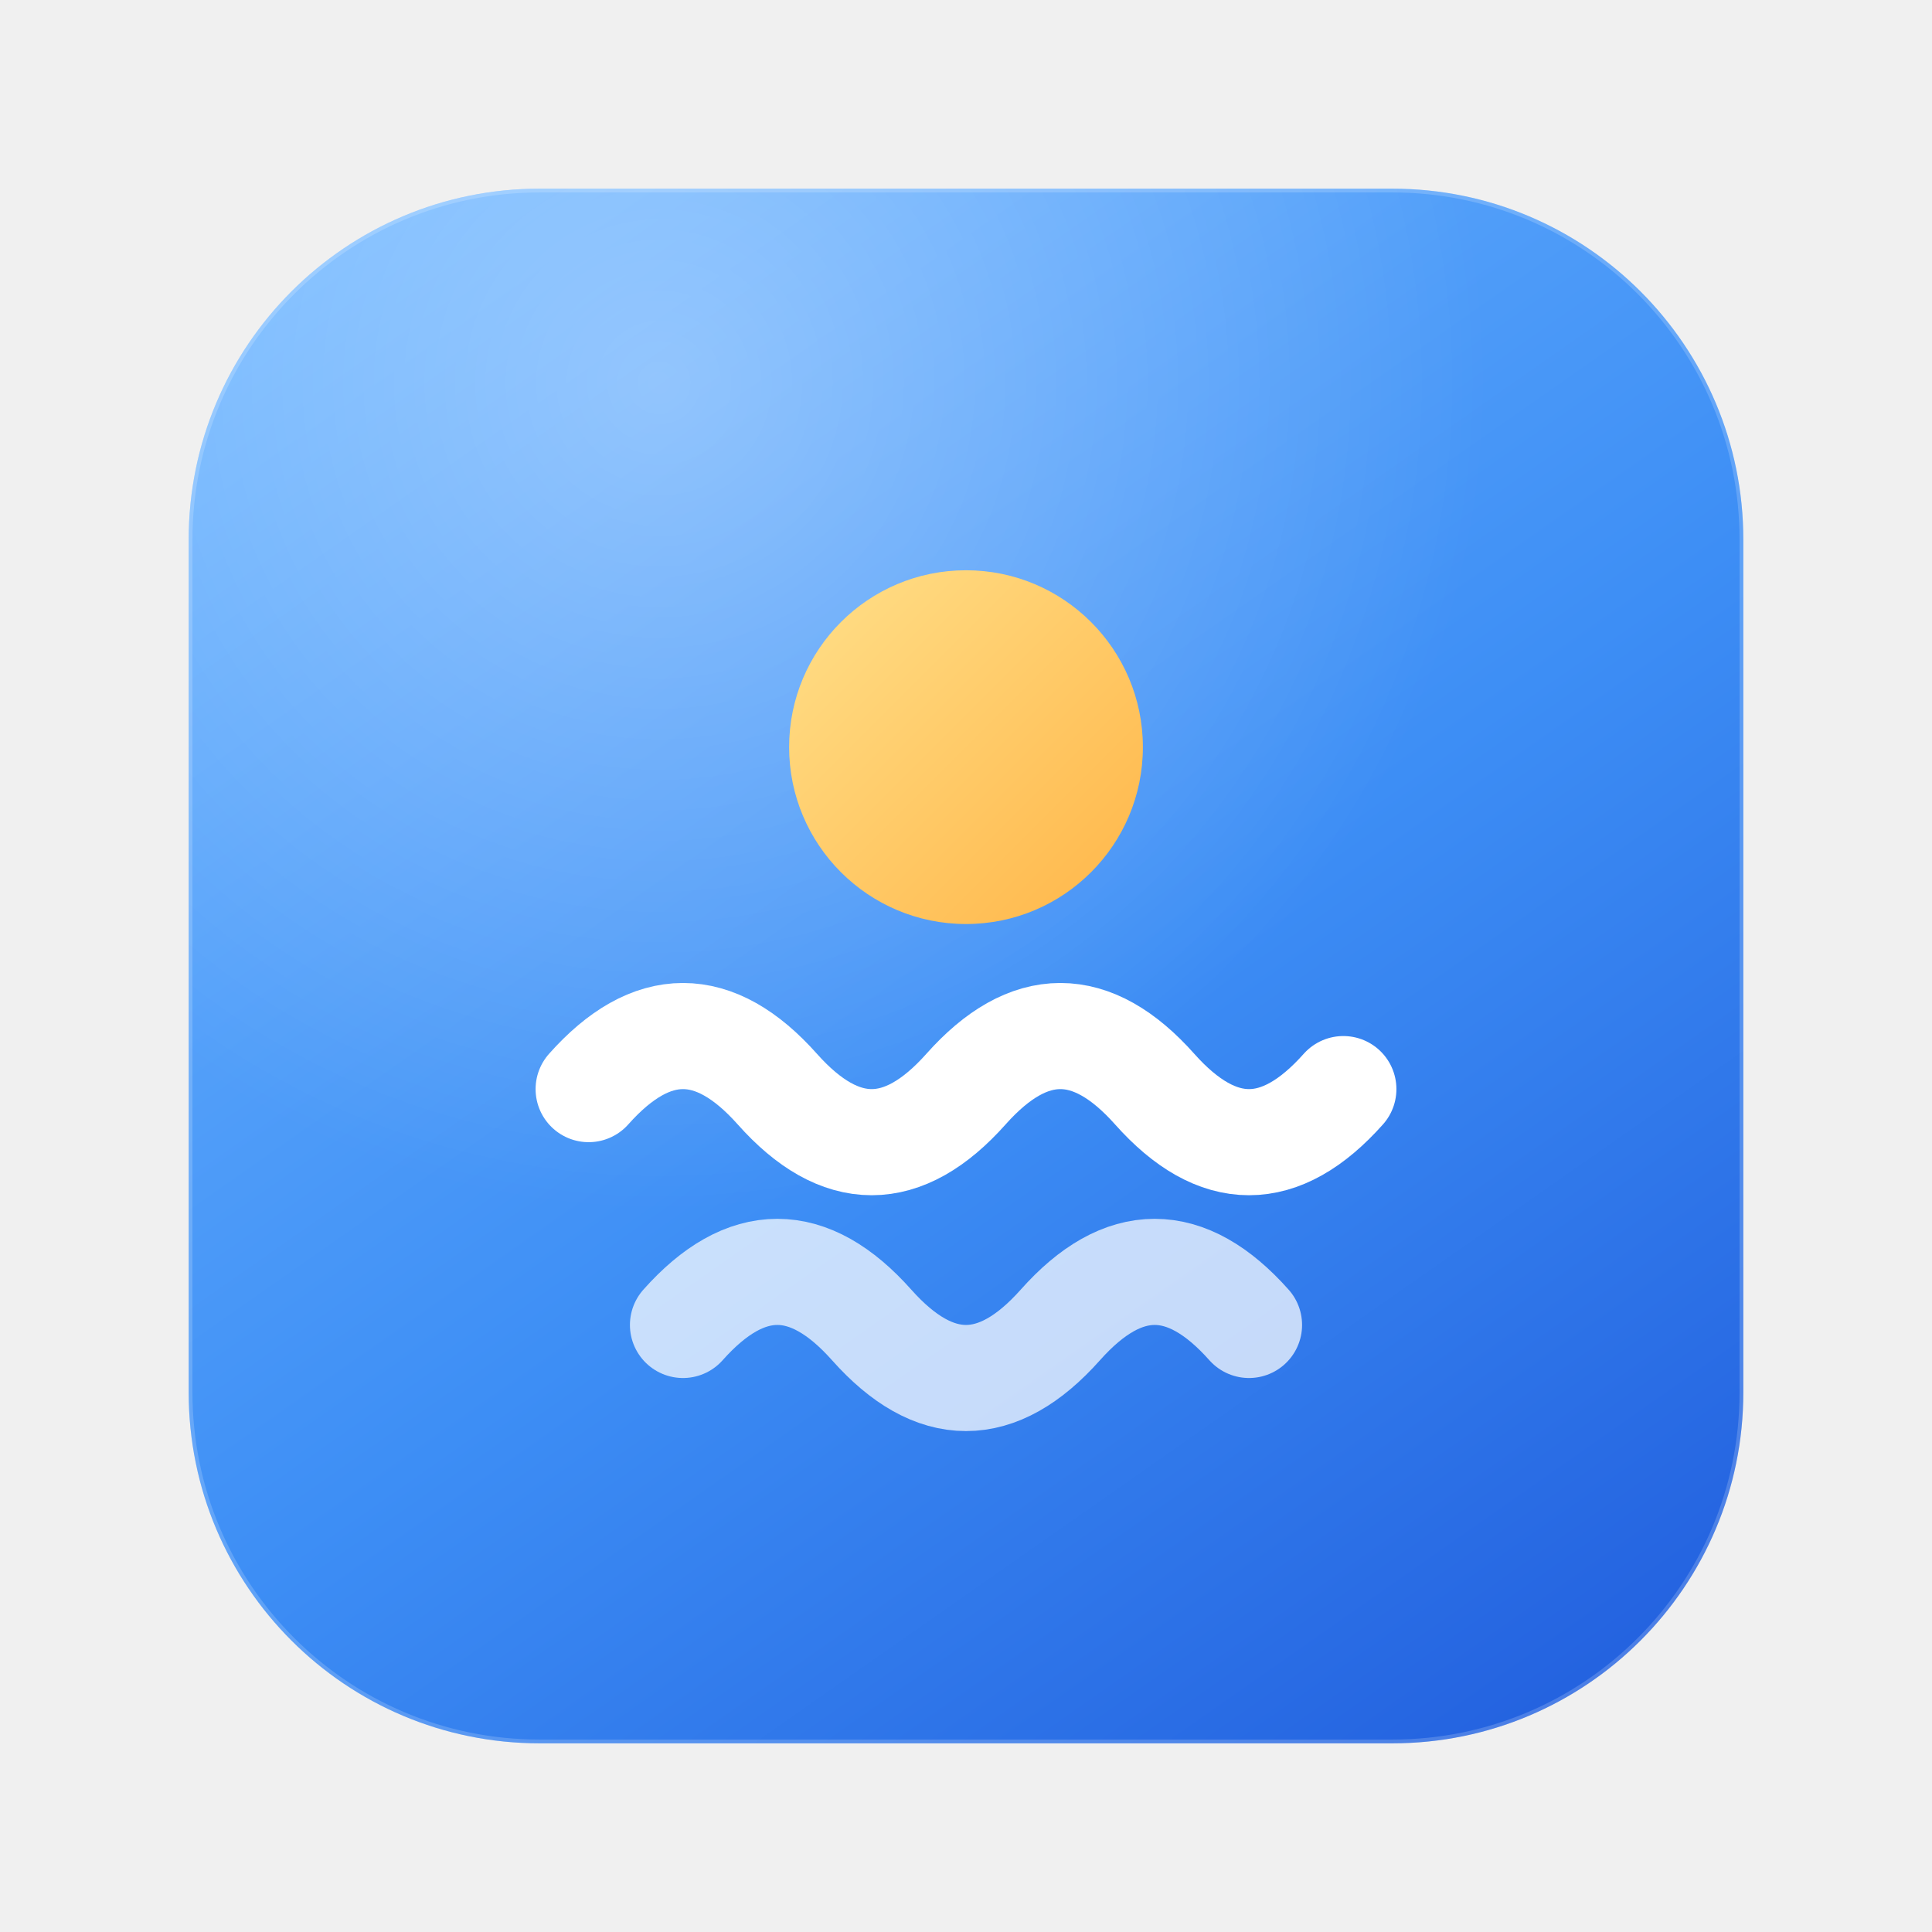
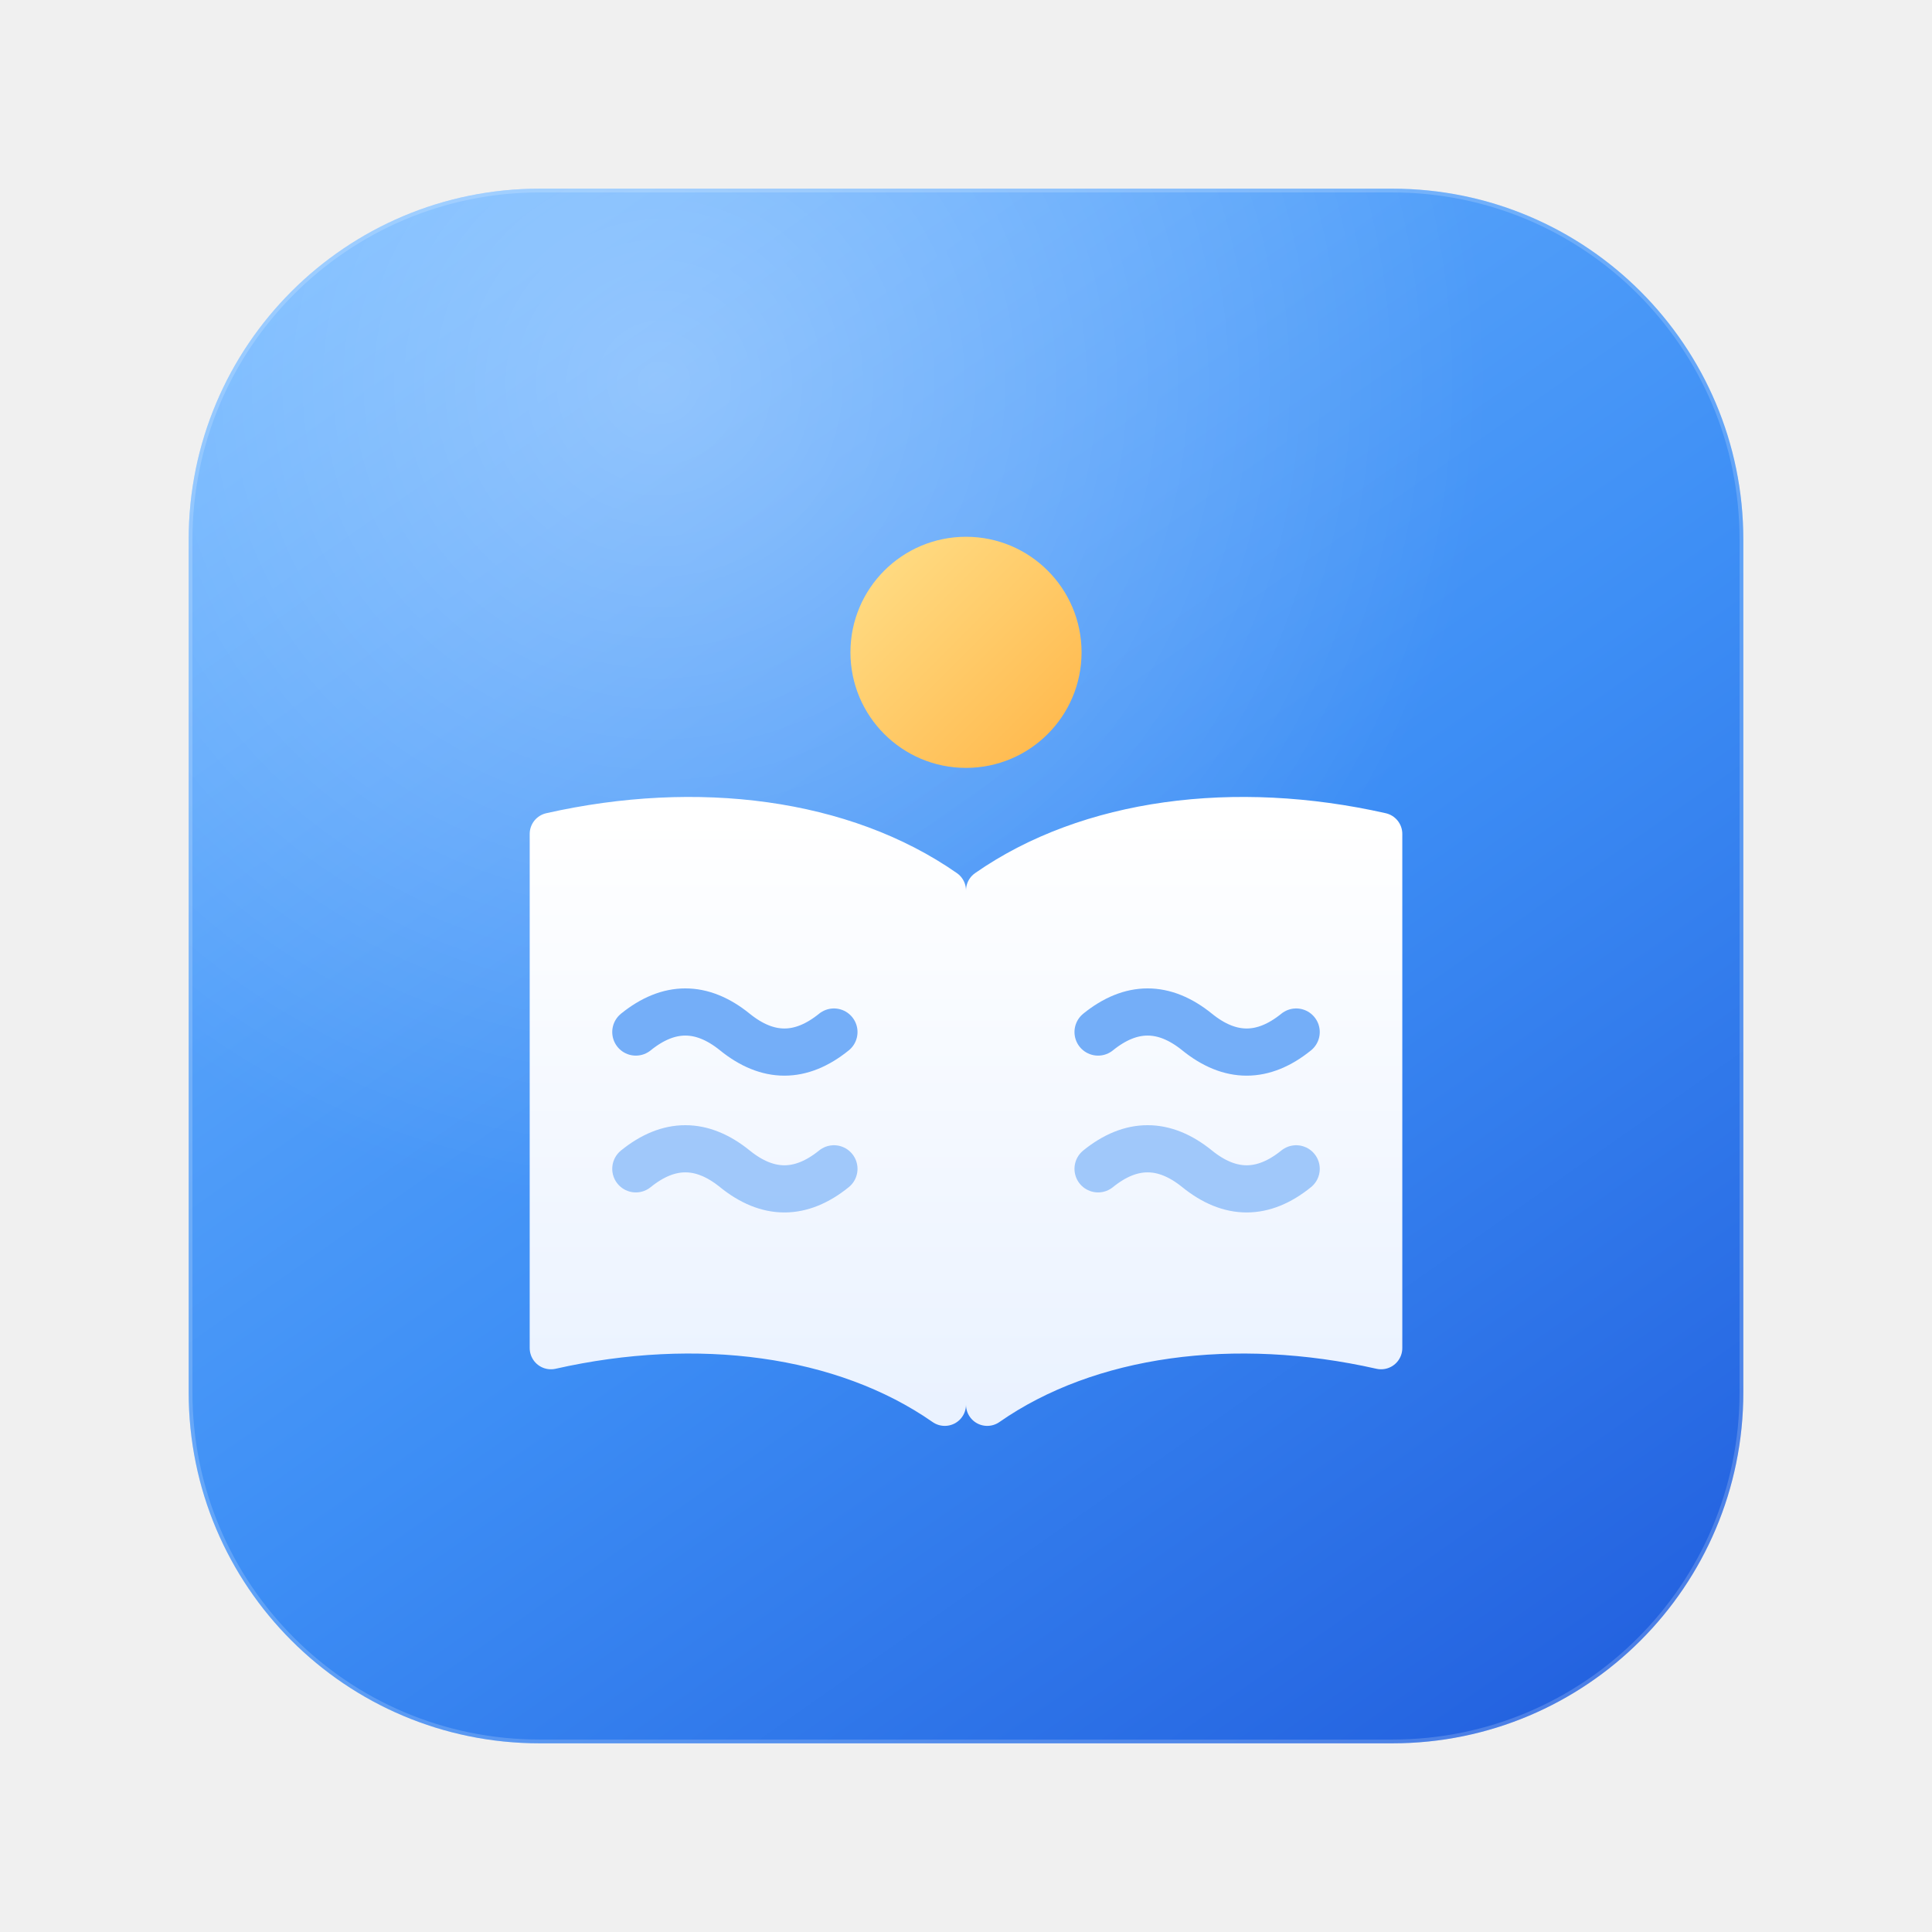
<svg xmlns="http://www.w3.org/2000/svg" viewBox="0 0 1024 1024">
  <defs>
    <linearGradient id="water" x1="0.15" y1="0" x2="0.85" y2="1">
      <stop offset="0" stop-color="#6CB4FF" />
      <stop offset="0.55" stop-color="#3D8EF5" />
      <stop offset="1" stop-color="#2463E0" />
    </linearGradient>
    <radialGradient id="sheen" cx="0.3" cy="0.12" r="0.9">
      <stop offset="0" stop-color="#FFFFFF" stop-opacity="0.32" />
      <stop offset="0.6" stop-color="#FFFFFF" stop-opacity="0" />
    </radialGradient>
    <linearGradient id="sun" x1="0" y1="0" x2="1" y2="1">
      <stop offset="0" stop-color="#FFE08A" />
      <stop offset="1" stop-color="#FFB547" />
    </linearGradient>
+     <linearGradient id="page" x1="0" y1="0" x2="0" y2="1">
+       <stop offset="0" stop-color="#FFFFFF" />
+       <stop offset="1" stop-color="#EAF2FF" />
+     </linearGradient>
  </defs>
  <rect x="100" y="100" width="824" height="824" rx="186" fill="url(#water)" />
  <rect x="100" y="100" width="824" height="824" rx="186" fill="url(#sheen)" />
  <rect x="101" y="101" width="822" height="822" rx="185" fill="none" stroke="#FFFFFF" stroke-opacity="0.18" stroke-width="2" />
-   <g transform="translate(212 196) scale(25)">
-     <circle cx="12" cy="8" r="3.75" fill="url(#sun)" />
-     <path d="M4 15.25q2-2.25 4 0t4 0t4 0t4 0" fill="none" stroke="#FFFFFF" stroke-width="2.25" stroke-linecap="round" stroke-linejoin="round" />
-     <path d="M6 20.25q2-2.25 4 0t4 0t4 0" fill="none" stroke="#FFFFFF" stroke-opacity="0.72" stroke-width="2.25" stroke-linecap="round" stroke-linejoin="round" />
+   <g transform="translate(212 232) scale(25)">
+     <circle cx="12" cy="4.55" r="2.45" fill="url(#sun)" />
+     <path d="M11.55 9.6C9.4 8.1 6.3 7.7 3.2 8.4V19.3C6.3 18.6 9.4 19 11.55 20.5Z" fill="url(#page)" stroke="url(#page)" stroke-width="0.9" stroke-linejoin="round" />
+     <path d="M12.45 9.6C14.6 8.1 17.7 7.7 20.8 8.4V19.3C17.7 18.6 14.6 19 12.45 20.5Z" fill="url(#page)" stroke="url(#page)" stroke-width="0.9" stroke-linejoin="round" />
+     <g fill="none" stroke="#3D8EF5" stroke-width="1" stroke-linecap="round" stroke-linejoin="round">
+       <path d="M5 12.6q1.05-0.85 2.1 0t2.1 0" stroke-opacity="0.7" />
+       <path d="M5 15.5q1.05-0.85 2.1 0t2.1 0" stroke-opacity="0.45" />
+       <path d="M14.8 12.6q1.05-0.85 2.1 0t2.1 0" stroke-opacity="0.7" />
+       <path d="M14.8 15.5q1.05-0.85 2.1 0t2.1 0" stroke-opacity="0.45" />
+     </g>
  </g>
</svg>
